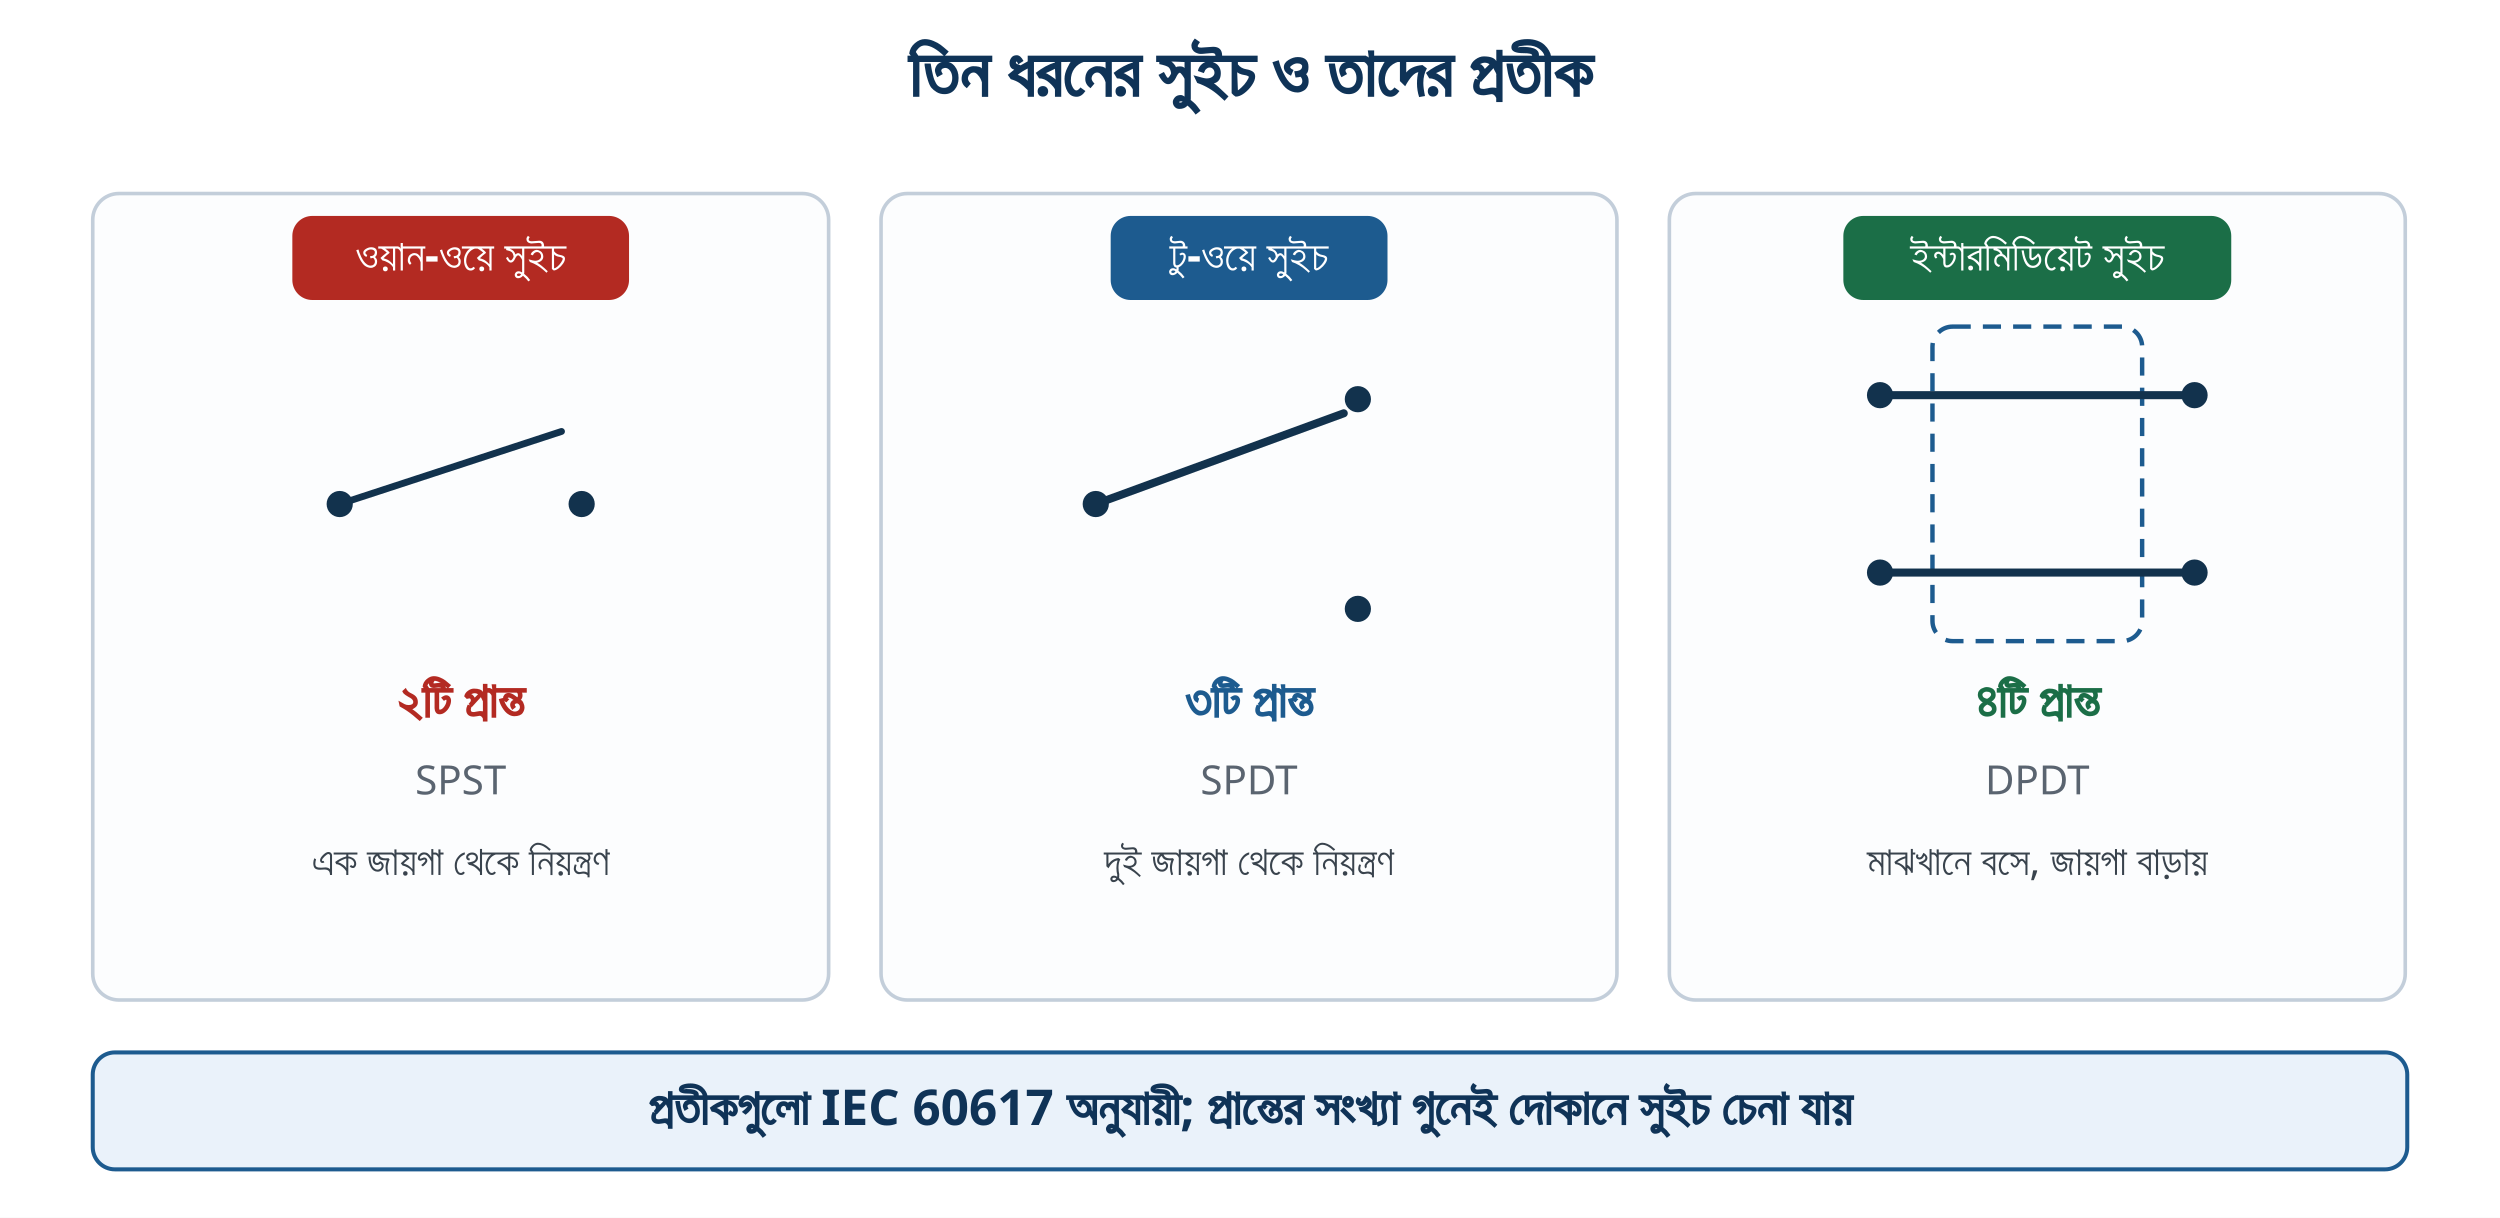
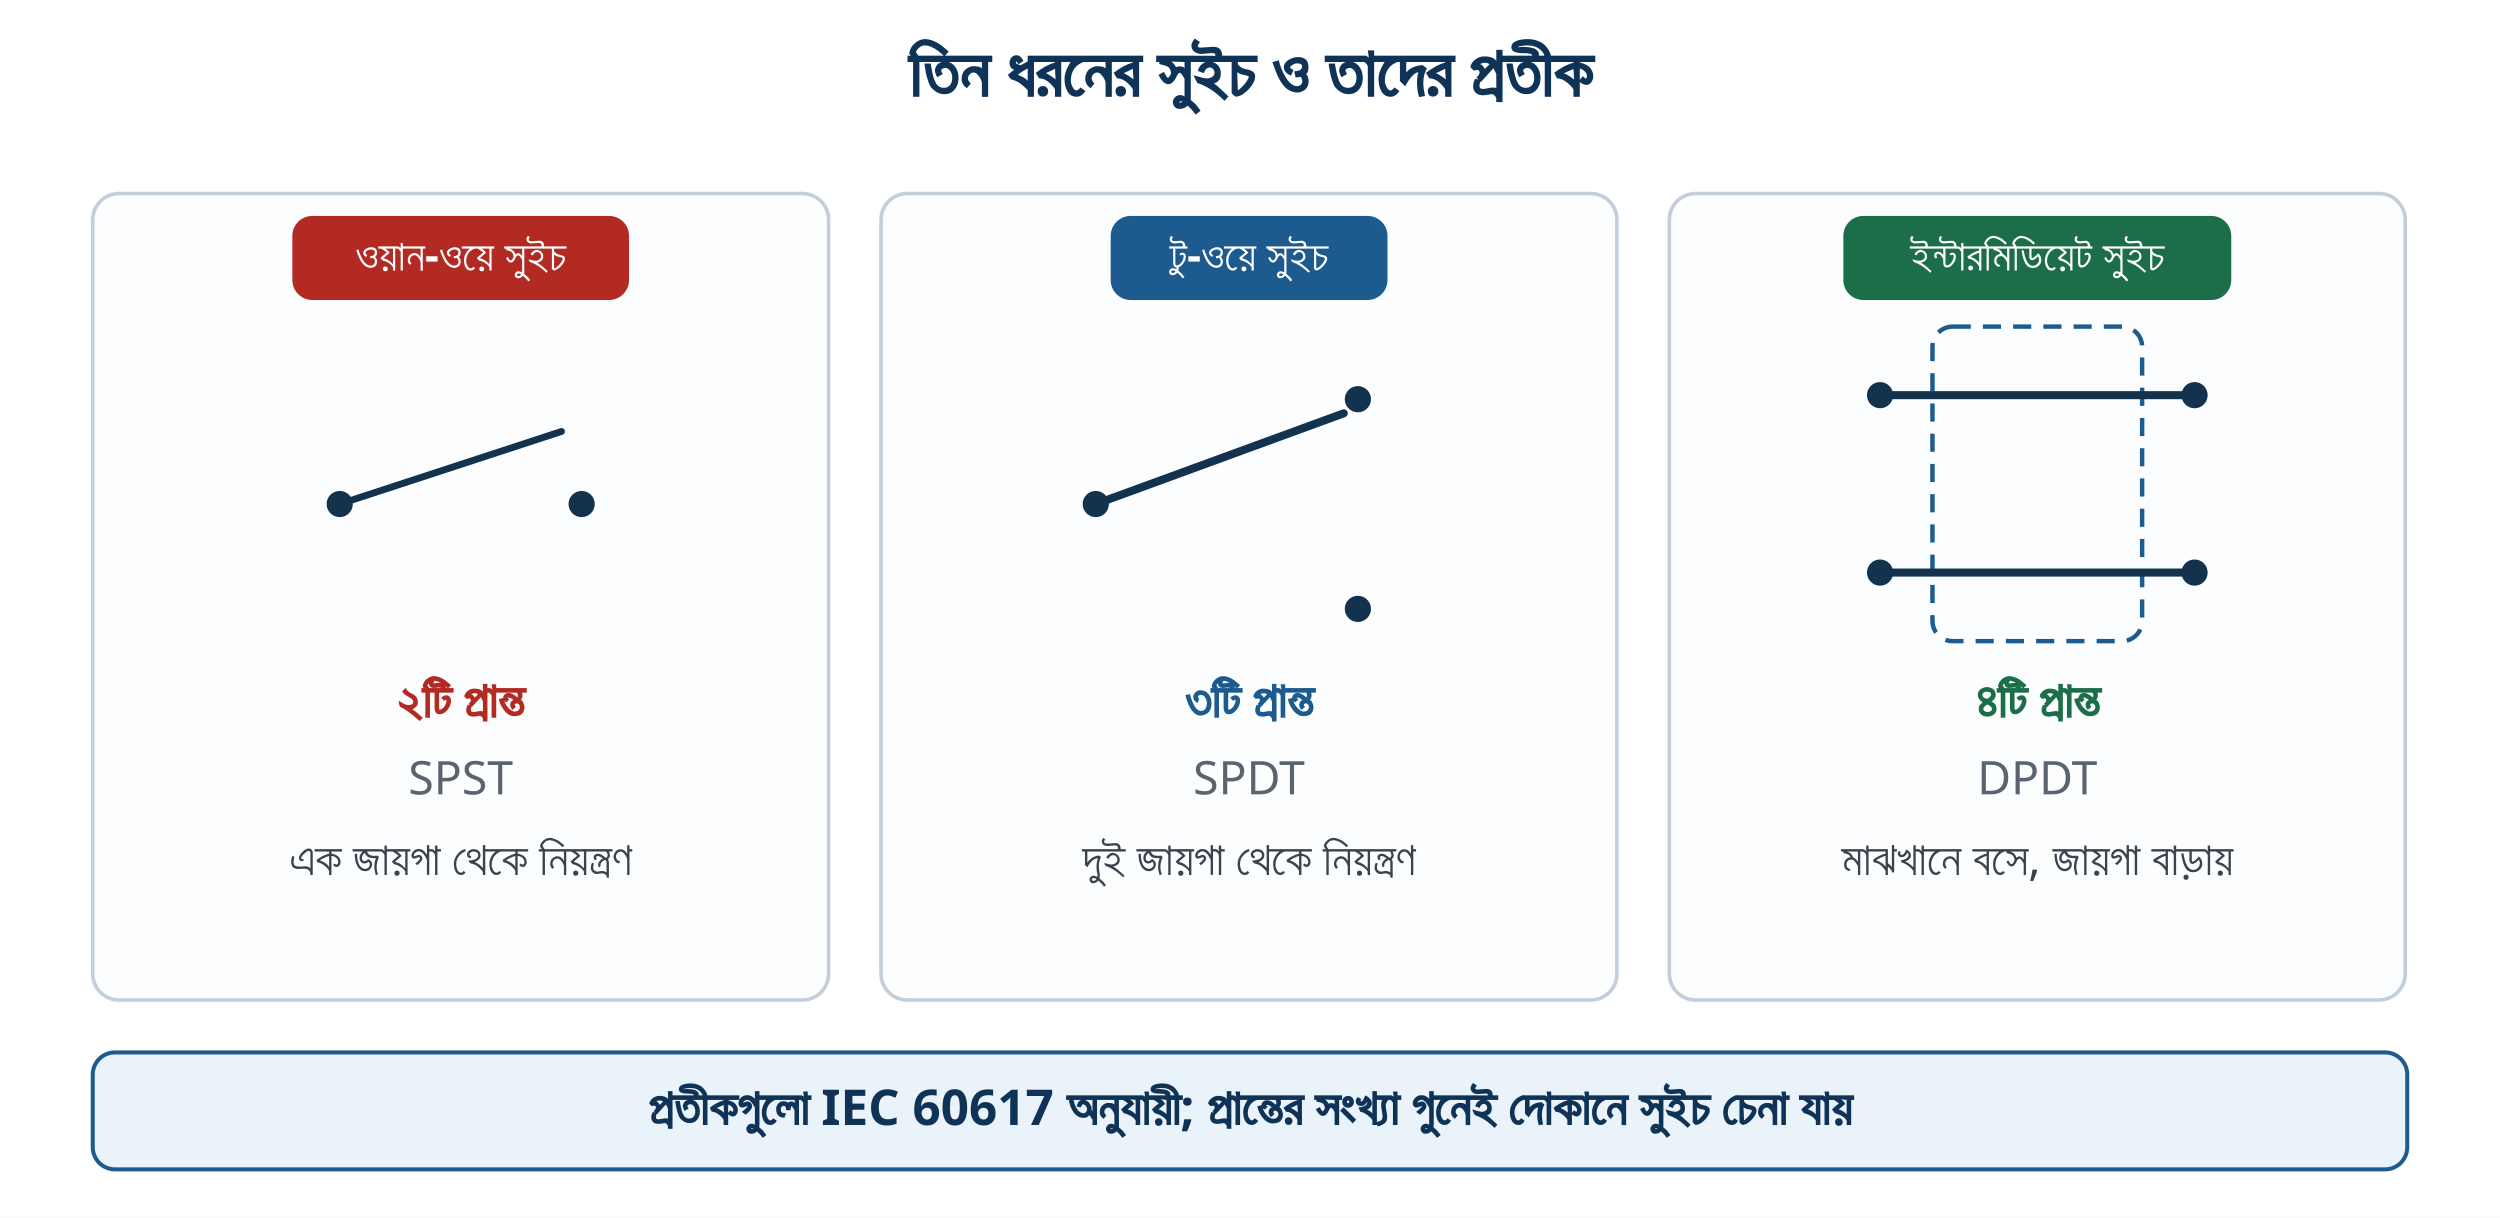
<svg xmlns="http://www.w3.org/2000/svg" width="1240" height="604" viewBox="0 0 1240 604">
  <rect width="1240" height="604" fill="#FFFFFF" />
  <text x="620.0" y="48.0" font-family="Kalpurush" font-size="34" font-weight="700" fill="#0F3357" text-anchor="middle">তিন ধরনের সুইচ ও তাদের প্রতীক</text>
  <rect x="46.0" y="96.0" width="365.0" height="400.0" rx="13" fill="#FCFDFE" stroke="#C3CEDA" stroke-width="1.8" />
  <rect x="145.9" y="108.0" width="165.2" height="39.9" rx="9" fill="#B32A22" stroke="#B32A22" stroke-width="1.8" />
  <text x="228.5" y="134.2" font-family="Kalpurush" font-size="21.5" font-weight="600" fill="#FFFFFF" text-anchor="middle">ওয়ান-ওয়ে সুইচ</text>
  <circle cx="168.5" cy="250.0" r="6.5" fill="#12324D" stroke="none" stroke-width="2" />
  <circle cx="288.5" cy="250.0" r="6.5" fill="#12324D" stroke="none" stroke-width="2" />
  <path d="M 168.5 250 L 278.5 214" fill="none" stroke="#12324D" stroke-width="3.4" stroke-linecap="round" stroke-linejoin="round" />
  <text x="228.5" y="356.0" font-family="Kalpurush" font-size="24.5" font-weight="700" fill="#B32A22" text-anchor="middle">২টি প্রান্ত</text>
-   <text x="228.5" y="394.0" font-family="Kalpurush" font-size="20" font-weight="400" fill="#5A6470" text-anchor="middle">SPST</text>
-   <text x="228.5" y="434.0" font-family="Kalpurush" font-size="20" font-weight="400" fill="#39434D" text-anchor="middle">এক জায়গা থেকে নিয়ন্ত্রণ</text>
+   <text x="228.5" y="394.0" font-family="Kalpurush" font-size="23" font-weight="400" fill="#5A6470" text-anchor="middle">SPST</text>
+   <text x="228.5" y="434.0" font-family="Kalpurush" font-size="23" font-weight="400" fill="#39434D" text-anchor="middle">এক জায়গা থেকে নিয়ন্ত্রণ</text>
  <rect x="437.0" y="96.0" width="365.0" height="400.0" rx="13" fill="#FCFDFE" stroke="#C3CEDA" stroke-width="1.8" />
  <rect x="551.8" y="108.0" width="135.5" height="39.9" rx="9" fill="#1D5B8F" stroke="#1D5B8F" stroke-width="1.8" />
  <text x="619.5" y="134.2" font-family="Kalpurush" font-size="21.5" font-weight="600" fill="#FFFFFF" text-anchor="middle">টু-ওয়ে সুইচ</text>
  <circle cx="543.5" cy="250.0" r="6.5" fill="#12324D" stroke="none" stroke-width="2" />
  <circle cx="673.5" cy="198.0" r="6.5" fill="#12324D" stroke="none" stroke-width="2" />
  <circle cx="673.5" cy="302.0" r="6.5" fill="#12324D" stroke="none" stroke-width="2" />
  <path d="M 543.5 250 L 666.5 205" fill="none" stroke="#12324D" stroke-width="4.0" stroke-linecap="round" stroke-linejoin="round" />
  <text x="619.5" y="356.0" font-family="Kalpurush" font-size="24.5" font-weight="700" fill="#1D5B8F" text-anchor="middle">৩টি প্রান্ত</text>
-   <text x="619.5" y="394.0" font-family="Kalpurush" font-size="20" font-weight="400" fill="#5A6470" text-anchor="middle">SPDT</text>
-   <text x="619.5" y="434.0" font-family="Kalpurush" font-size="20" font-weight="400" fill="#39434D" text-anchor="middle">দুই জায়গা থেকে নিয়ন্ত্রণ</text>
+   <text x="619.5" y="394.0" font-family="Kalpurush" font-size="23" font-weight="400" fill="#5A6470" text-anchor="middle">SPDT</text>
+   <text x="619.5" y="434.0" font-family="Kalpurush" font-size="23" font-weight="400" fill="#39434D" text-anchor="middle">দুই জায়গা থেকে নিয়ন্ত্রণ</text>
  <rect x="828.0" y="96.0" width="365.0" height="400.0" rx="13" fill="#FCFDFE" stroke="#C3CEDA" stroke-width="1.8" />
  <rect x="915.2" y="108.0" width="190.6" height="39.9" rx="9" fill="#1B6E47" stroke="#1B6E47" stroke-width="1.8" />
  <text x="1010.5" y="134.2" font-family="Kalpurush" font-size="21.5" font-weight="600" fill="#FFFFFF" text-anchor="middle">ইন্টারমিডিয়েট সুইচ</text>
  <rect x="958.5" y="162.0" width="104.0" height="156.0" rx="10" fill="#FCFDFE" stroke="#1D5B8F" stroke-width="2.2" stroke-dasharray="9 6" />
  <circle cx="932.5" cy="196.0" r="6.5" fill="#12324D" stroke="none" stroke-width="2" />
  <circle cx="1088.5" cy="196.0" r="6.5" fill="#12324D" stroke="none" stroke-width="2" />
  <circle cx="932.5" cy="284.0" r="6.5" fill="#12324D" stroke="none" stroke-width="2" />
  <circle cx="1088.5" cy="284.0" r="6.5" fill="#12324D" stroke="none" stroke-width="2" />
  <path d="M 932.5 196 L 1088.5 196" fill="none" stroke="#12324D" stroke-width="4.0" stroke-linecap="round" stroke-linejoin="round" />
  <path d="M 932.5 284 L 1088.5 284" fill="none" stroke="#12324D" stroke-width="4.0" stroke-linecap="round" stroke-linejoin="round" />
  <text x="1010.5" y="356.0" font-family="Kalpurush" font-size="24.5" font-weight="700" fill="#1B6E47" text-anchor="middle">৪টি প্রান্ত</text>
-   <text x="1010.5" y="394.0" font-family="Kalpurush" font-size="20" font-weight="400" fill="#5A6470" text-anchor="middle">DPDT</text>
-   <text x="1010.5" y="434.0" font-family="Kalpurush" font-size="20" font-weight="400" fill="#39434D" text-anchor="middle">মাঝখানে বসে, জায়গা বাড়ায়</text>
+   <text x="1010.5" y="394.0" font-family="Kalpurush" font-size="23" font-weight="400" fill="#5A6470" text-anchor="middle">DPDT</text>
+   <text x="1010.5" y="434.0" font-family="Kalpurush" font-size="23" font-weight="400" fill="#39434D" text-anchor="middle">মাঝখানে বসে, জায়গা বাড়ায়</text>
  <rect x="46.0" y="522.0" width="1148.0" height="58.0" rx="11" fill="#EAF2FA" stroke="#1D5B8F" stroke-width="2" />
  <text x="620.0" y="558.0" font-family="Kalpurush" font-size="24.5" font-weight="700" fill="#0F3357" text-anchor="middle">প্রতীকগুলো IEC 60617 অনুযায়ী; প্রান্তের সংখ্যা গুনেই দোকানে সুইচ চেনা যায়</text>
</svg>
